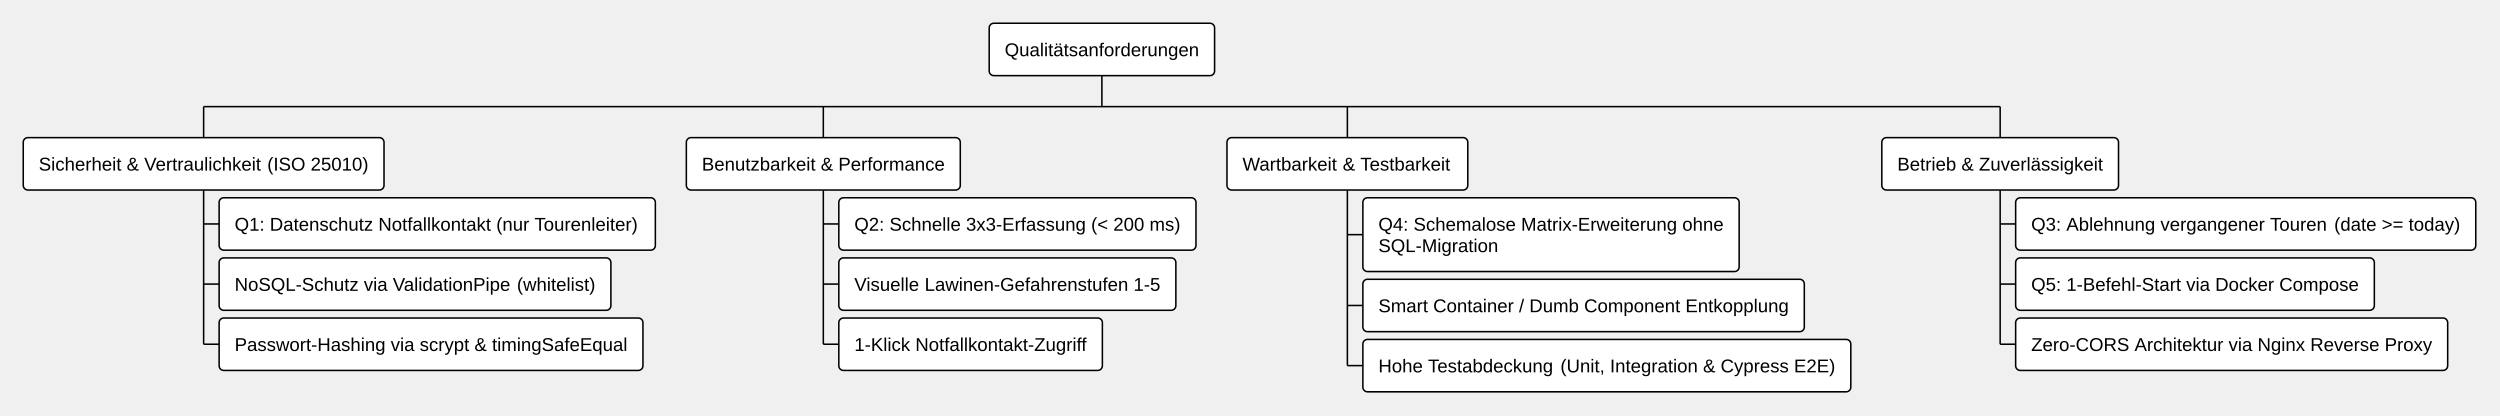
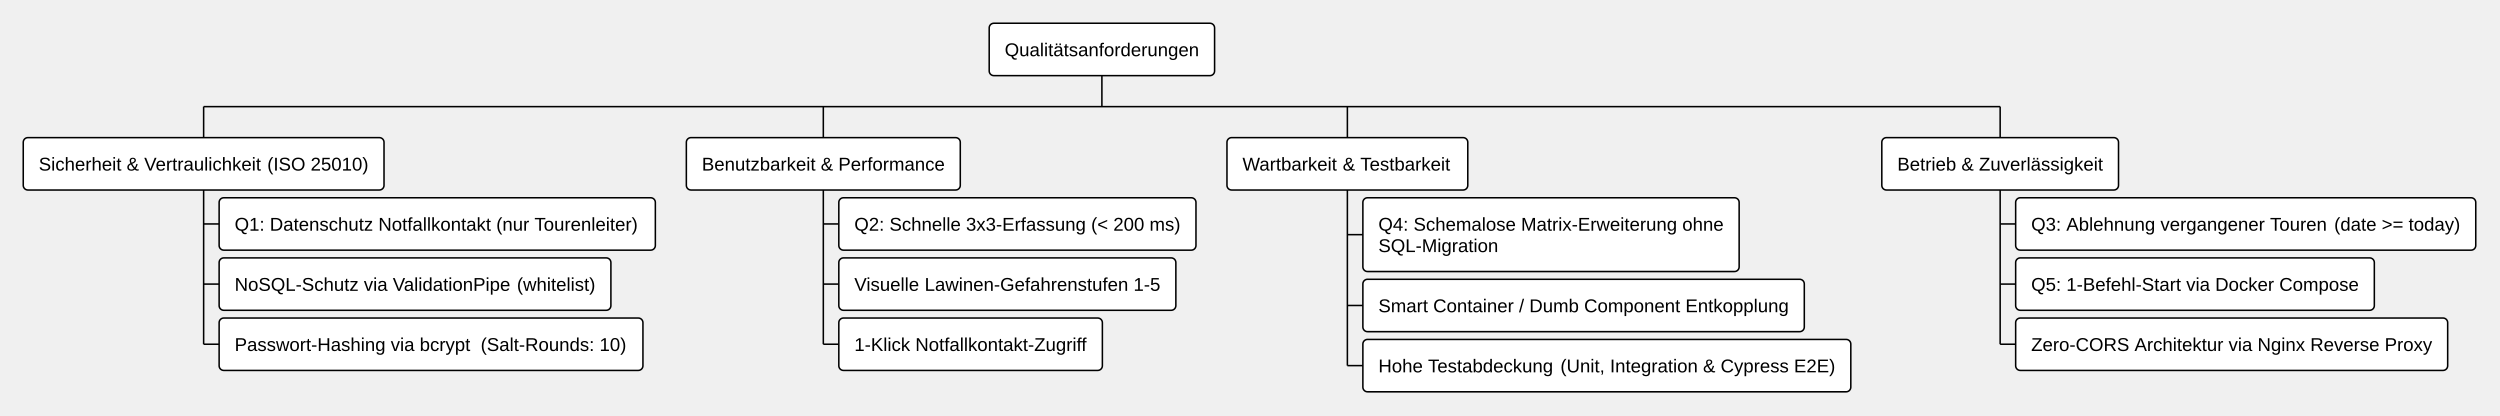
<svg xmlns="http://www.w3.org/2000/svg" contentStyleType="text/css" data-diagram-type="WBS" height="268px" preserveAspectRatio="none" style="width:1613px;height:268px;background:#FFFFFF;" version="1.1" viewBox="0 0 1613 268" width="1613px" zoomAndPan="magnify">
  <defs />
  <g>
    <line style="stroke:#000000;stroke-width:1;" x1="131.383" x2="131.383" y1="68.799" y2="88.799" />
    <rect fill="#FFFFFF" height="33.799" rx="3" ry="3" style="stroke:#000000;stroke-width:1;" width="232.766" x="15" y="88.799" />
    <text fill="#000000" font-family="'Liberation Sans', Arial, sans-serif" font-size="12" lengthAdjust="spacing" textLength="53.361" x="25" y="110.055">Sicherheit</text>
    <text fill="#000000" font-family="'Liberation Sans', Arial, sans-serif" font-size="12" lengthAdjust="spacing" textLength="3.334" x="78.361" y="110.055"> </text>
    <text fill="#000000" font-family="'Liberation Sans', Arial, sans-serif" font-size="12" lengthAdjust="spacing" textLength="8.004" x="81.695" y="110.055">&amp;</text>
    <text fill="#000000" font-family="'Liberation Sans', Arial, sans-serif" font-size="12" lengthAdjust="spacing" textLength="3.334" x="89.699" y="110.055"> </text>
    <text fill="#000000" font-family="'Liberation Sans', Arial, sans-serif" font-size="12" lengthAdjust="spacing" textLength="76.031" x="93.033" y="110.055">Vertraulichkeit</text>
    <text fill="#000000" font-family="'Liberation Sans', Arial, sans-serif" font-size="12" lengthAdjust="spacing" textLength="3.334" x="169.065" y="110.055"> </text>
    <text fill="#000000" font-family="'Liberation Sans', Arial, sans-serif" font-size="12" lengthAdjust="spacing" textLength="24.668" x="172.398" y="110.055">(ISO</text>
    <text fill="#000000" font-family="'Liberation Sans', Arial, sans-serif" font-size="12" lengthAdjust="spacing" textLength="3.334" x="197.066" y="110.055"> </text>
    <text fill="#000000" font-family="'Liberation Sans', Arial, sans-serif" font-size="12" lengthAdjust="spacing" textLength="37.365" x="200.4" y="110.055">25010)</text>
    <line style="stroke:#000000;stroke-width:1;" x1="131.383" x2="141.383" y1="144.497" y2="144.497" />
    <rect fill="#FFFFFF" height="33.799" rx="3" ry="3" style="stroke:#000000;stroke-width:1;" width="281.451" x="141.383" y="127.598" />
    <text fill="#000000" font-family="'Liberation Sans', Arial, sans-serif" font-size="12" lengthAdjust="spacing" textLength="19.342" x="151.383" y="148.853">Q1:</text>
    <text fill="#000000" font-family="'Liberation Sans', Arial, sans-serif" font-size="12" lengthAdjust="spacing" textLength="3.334" x="170.725" y="148.853"> </text>
    <text fill="#000000" font-family="'Liberation Sans', Arial, sans-serif" font-size="12" lengthAdjust="spacing" textLength="66.703" x="174.059" y="148.853">Datenschutz</text>
    <text fill="#000000" font-family="'Liberation Sans', Arial, sans-serif" font-size="12" lengthAdjust="spacing" textLength="3.334" x="240.762" y="148.853"> </text>
    <text fill="#000000" font-family="'Liberation Sans', Arial, sans-serif" font-size="12" lengthAdjust="spacing" textLength="72.703" x="244.096" y="148.853">Notfallkontakt</text>
    <text fill="#000000" font-family="'Liberation Sans', Arial, sans-serif" font-size="12" lengthAdjust="spacing" textLength="3.334" x="316.799" y="148.853"> </text>
    <text fill="#000000" font-family="'Liberation Sans', Arial, sans-serif" font-size="12" lengthAdjust="spacing" textLength="21.34" x="320.133" y="148.853">(nur</text>
    <text fill="#000000" font-family="'Liberation Sans', Arial, sans-serif" font-size="12" lengthAdjust="spacing" textLength="3.334" x="341.473" y="148.853"> </text>
    <text fill="#000000" font-family="'Liberation Sans', Arial, sans-serif" font-size="12" lengthAdjust="spacing" textLength="68.027" x="344.807" y="148.853">Tourenleiter)</text>
    <line style="stroke:#000000;stroke-width:1;" x1="131.383" x2="141.383" y1="183.296" y2="183.296" />
    <rect fill="#FFFFFF" height="33.799" rx="3" ry="3" style="stroke:#000000;stroke-width:1;" width="252.769" x="141.383" y="166.397" />
    <text fill="#000000" font-family="'Liberation Sans', Arial, sans-serif" font-size="12" lengthAdjust="spacing" textLength="80.033" x="151.383" y="187.652">NoSQL-Schutz</text>
    <text fill="#000000" font-family="'Liberation Sans', Arial, sans-serif" font-size="12" lengthAdjust="spacing" textLength="3.334" x="231.416" y="187.652"> </text>
    <text fill="#000000" font-family="'Liberation Sans', Arial, sans-serif" font-size="12" lengthAdjust="spacing" textLength="15.34" x="234.75" y="187.652">via</text>
    <text fill="#000000" font-family="'Liberation Sans', Arial, sans-serif" font-size="12" lengthAdjust="spacing" textLength="3.334" x="250.09" y="187.652"> </text>
    <text fill="#000000" font-family="'Liberation Sans', Arial, sans-serif" font-size="12" lengthAdjust="spacing" textLength="76.723" x="253.424" y="187.652">ValidationPipe</text>
    <text fill="#000000" font-family="'Liberation Sans', Arial, sans-serif" font-size="12" lengthAdjust="spacing" textLength="3.334" x="330.147" y="187.652"> </text>
    <text fill="#000000" font-family="'Liberation Sans', Arial, sans-serif" font-size="12" lengthAdjust="spacing" textLength="50.672" x="333.481" y="187.652">(whitelist)</text>
    <line style="stroke:#000000;stroke-width:1;" x1="131.383" x2="141.383" y1="222.095" y2="222.095" />
    <rect fill="#FFFFFF" height="33.799" rx="3" ry="3" style="stroke:#000000;stroke-width:1;" width="273.441" x="141.383" y="205.195" />
    <text fill="#000000" font-family="'Liberation Sans', Arial, sans-serif" font-size="12" lengthAdjust="spacing" textLength="97.371" x="151.383" y="226.451">Passwort-Hashing</text>
    <text fill="#000000" font-family="'Liberation Sans', Arial, sans-serif" font-size="12" lengthAdjust="spacing" textLength="3.334" x="248.754" y="226.451"> </text>
    <text fill="#000000" font-family="'Liberation Sans', Arial, sans-serif" font-size="12" lengthAdjust="spacing" textLength="15.34" x="252.088" y="226.451">via</text>
    <text fill="#000000" font-family="'Liberation Sans', Arial, sans-serif" font-size="12" lengthAdjust="spacing" textLength="3.334" x="267.428" y="226.451"> </text>
-     <text fill="#000000" font-family="'Liberation Sans', Arial, sans-serif" font-size="12" lengthAdjust="spacing" textLength="32.004" x="270.762" y="226.451">scrypt</text>
-     <text fill="#000000" font-family="'Liberation Sans', Arial, sans-serif" font-size="12" lengthAdjust="spacing" textLength="3.334" x="302.766" y="226.451"> </text>
-     <text fill="#000000" font-family="'Liberation Sans', Arial, sans-serif" font-size="12" lengthAdjust="spacing" textLength="8.004" x="306.1" y="226.451">&amp;</text>
-     <text fill="#000000" font-family="'Liberation Sans', Arial, sans-serif" font-size="12" lengthAdjust="spacing" textLength="3.334" x="314.103" y="226.451"> </text>
-     <text fill="#000000" font-family="'Liberation Sans', Arial, sans-serif" font-size="12" lengthAdjust="spacing" textLength="87.387" x="317.438" y="226.451">timingSafeEqual</text>
+     <text fill="#000000" font-family="'Liberation Sans', Arial, sans-serif" font-size="12" lengthAdjust="spacing" textLength="36" x="270.762" y="226.451">bcrypt</text>
+     <text fill="#000000" font-family="'Liberation Sans', Arial, sans-serif" font-size="12" lengthAdjust="spacing" textLength="3.334" x="306.762" y="226.451"> </text>
+     <text fill="#000000" font-family="'Liberation Sans', Arial, sans-serif" font-size="12" lengthAdjust="spacing" textLength="95" x="310.096" y="226.451">(Salt-Rounds: 10)</text>
    <line style="stroke:#000000;stroke-width:1;" x1="131.383" x2="131.383" y1="122.598" y2="222.095" />
    <line style="stroke:#000000;stroke-width:1;" x1="531.206" x2="531.206" y1="68.799" y2="88.799" />
    <rect fill="#FFFFFF" height="33.799" rx="3" ry="3" style="stroke:#000000;stroke-width:1;" width="176.744" x="442.834" y="88.799" />
    <text fill="#000000" font-family="'Liberation Sans', Arial, sans-serif" font-size="12" lengthAdjust="spacing" textLength="73.377" x="452.834" y="110.055">Benutzbarkeit</text>
    <text fill="#000000" font-family="'Liberation Sans', Arial, sans-serif" font-size="12" lengthAdjust="spacing" textLength="3.334" x="526.211" y="110.055"> </text>
    <text fill="#000000" font-family="'Liberation Sans', Arial, sans-serif" font-size="12" lengthAdjust="spacing" textLength="8.004" x="529.545" y="110.055">&amp;</text>
    <text fill="#000000" font-family="'Liberation Sans', Arial, sans-serif" font-size="12" lengthAdjust="spacing" textLength="3.334" x="537.549" y="110.055"> </text>
    <text fill="#000000" font-family="'Liberation Sans', Arial, sans-serif" font-size="12" lengthAdjust="spacing" textLength="68.695" x="540.883" y="110.055">Performance</text>
    <line style="stroke:#000000;stroke-width:1;" x1="531.206" x2="541.206" y1="144.497" y2="144.497" />
    <rect fill="#FFFFFF" height="33.799" rx="3" ry="3" style="stroke:#000000;stroke-width:1;" width="230.434" x="541.206" y="127.598" />
    <text fill="#000000" font-family="'Liberation Sans', Arial, sans-serif" font-size="12" lengthAdjust="spacing" textLength="19.342" x="551.206" y="148.853">Q2:</text>
    <text fill="#000000" font-family="'Liberation Sans', Arial, sans-serif" font-size="12" lengthAdjust="spacing" textLength="3.334" x="570.548" y="148.853"> </text>
    <text fill="#000000" font-family="'Liberation Sans', Arial, sans-serif" font-size="12" lengthAdjust="spacing" textLength="46.031" x="573.882" y="148.853">Schnelle</text>
    <text fill="#000000" font-family="'Liberation Sans', Arial, sans-serif" font-size="12" lengthAdjust="spacing" textLength="3.334" x="619.913" y="148.853"> </text>
    <text fill="#000000" font-family="'Liberation Sans', Arial, sans-serif" font-size="12" lengthAdjust="spacing" textLength="77.373" x="623.247" y="148.853">3x3-Erfassung</text>
    <text fill="#000000" font-family="'Liberation Sans', Arial, sans-serif" font-size="12" lengthAdjust="spacing" textLength="3.334" x="700.62" y="148.853"> </text>
    <text fill="#000000" font-family="'Liberation Sans', Arial, sans-serif" font-size="12" lengthAdjust="spacing" textLength="11.004" x="703.954" y="148.853">(&lt;</text>
    <text fill="#000000" font-family="'Liberation Sans', Arial, sans-serif" font-size="12" lengthAdjust="spacing" textLength="3.334" x="714.958" y="148.853"> </text>
    <text fill="#000000" font-family="'Liberation Sans', Arial, sans-serif" font-size="12" lengthAdjust="spacing" textLength="20.021" x="718.292" y="148.853">200</text>
    <text fill="#000000" font-family="'Liberation Sans', Arial, sans-serif" font-size="12" lengthAdjust="spacing" textLength="3.334" x="738.313" y="148.853"> </text>
    <text fill="#000000" font-family="'Liberation Sans', Arial, sans-serif" font-size="12" lengthAdjust="spacing" textLength="19.992" x="741.648" y="148.853">ms)</text>
    <line style="stroke:#000000;stroke-width:1;" x1="531.206" x2="541.206" y1="183.296" y2="183.296" />
    <rect fill="#FFFFFF" height="33.799" rx="3" ry="3" style="stroke:#000000;stroke-width:1;" width="217.455" x="541.206" y="166.397" />
    <text fill="#000000" font-family="'Liberation Sans', Arial, sans-serif" font-size="12" lengthAdjust="spacing" textLength="42.023" x="551.206" y="187.652">Visuelle</text>
    <text fill="#000000" font-family="'Liberation Sans', Arial, sans-serif" font-size="12" lengthAdjust="spacing" textLength="3.334" x="593.23" y="187.652"> </text>
    <text fill="#000000" font-family="'Liberation Sans', Arial, sans-serif" font-size="12" lengthAdjust="spacing" textLength="131.42" x="596.563" y="187.652">Lawinen-Gefahrenstufen</text>
    <text fill="#000000" font-family="'Liberation Sans', Arial, sans-serif" font-size="12" lengthAdjust="spacing" textLength="3.334" x="727.983" y="187.652"> </text>
    <text fill="#000000" font-family="'Liberation Sans', Arial, sans-serif" font-size="12" lengthAdjust="spacing" textLength="17.344" x="731.317" y="187.652">1-5</text>
    <line style="stroke:#000000;stroke-width:1;" x1="531.206" x2="541.206" y1="222.095" y2="222.095" />
    <rect fill="#FFFFFF" height="33.799" rx="3" ry="3" style="stroke:#000000;stroke-width:1;" width="170.047" x="541.206" y="205.195" />
    <text fill="#000000" font-family="'Liberation Sans', Arial, sans-serif" font-size="12" lengthAdjust="spacing" textLength="36.006" x="551.206" y="226.451">1-Klick</text>
    <text fill="#000000" font-family="'Liberation Sans', Arial, sans-serif" font-size="12" lengthAdjust="spacing" textLength="3.334" x="587.212" y="226.451"> </text>
    <text fill="#000000" font-family="'Liberation Sans', Arial, sans-serif" font-size="12" lengthAdjust="spacing" textLength="110.707" x="590.546" y="226.451">Notfallkontakt-Zugriff</text>
    <line style="stroke:#000000;stroke-width:1;" x1="531.206" x2="531.206" y1="122.598" y2="222.095" />
    <line style="stroke:#000000;stroke-width:1;" x1="869.327" x2="869.327" y1="68.799" y2="88.799" />
    <rect fill="#FFFFFF" height="33.799" rx="3" ry="3" style="stroke:#000000;stroke-width:1;" width="155.375" x="791.64" y="88.799" />
    <text fill="#000000" font-family="'Liberation Sans', Arial, sans-serif" font-size="12" lengthAdjust="spacing" textLength="61.348" x="801.64" y="110.055">Wartbarkeit</text>
    <text fill="#000000" font-family="'Liberation Sans', Arial, sans-serif" font-size="12" lengthAdjust="spacing" textLength="3.334" x="862.987" y="110.055"> </text>
    <text fill="#000000" font-family="'Liberation Sans', Arial, sans-serif" font-size="12" lengthAdjust="spacing" textLength="8.004" x="866.321" y="110.055">&amp;</text>
    <text fill="#000000" font-family="'Liberation Sans', Arial, sans-serif" font-size="12" lengthAdjust="spacing" textLength="3.334" x="874.325" y="110.055"> </text>
    <text fill="#000000" font-family="'Liberation Sans', Arial, sans-serif" font-size="12" lengthAdjust="spacing" textLength="59.355" x="877.659" y="110.055">Testbarkeit</text>
    <line style="stroke:#000000;stroke-width:1;" x1="869.327" x2="879.327" y1="151.397" y2="151.397" />
    <rect fill="#FFFFFF" height="47.598" rx="3" ry="3" style="stroke:#000000;stroke-width:1;" width="242.768" x="879.327" y="127.598" />
    <text fill="#000000" font-family="'Liberation Sans', Arial, sans-serif" font-size="12" lengthAdjust="spacing" textLength="19.342" x="889.327" y="148.853">Q4:</text>
    <text fill="#000000" font-family="'Liberation Sans', Arial, sans-serif" font-size="12" lengthAdjust="spacing" textLength="3.334" x="908.669" y="148.853"> </text>
    <text fill="#000000" font-family="'Liberation Sans', Arial, sans-serif" font-size="12" lengthAdjust="spacing" textLength="66.035" x="912.003" y="148.853">Schemalose</text>
    <text fill="#000000" font-family="'Liberation Sans', Arial, sans-serif" font-size="12" lengthAdjust="spacing" textLength="3.334" x="978.038" y="148.853"> </text>
    <text fill="#000000" font-family="'Liberation Sans', Arial, sans-serif" font-size="12" lengthAdjust="spacing" textLength="100.693" x="981.372" y="148.853">Matrix-Erweiterung</text>
    <text fill="#000000" font-family="'Liberation Sans', Arial, sans-serif" font-size="12" lengthAdjust="spacing" textLength="3.334" x="1082.065" y="148.853"> </text>
    <text fill="#000000" font-family="'Liberation Sans', Arial, sans-serif" font-size="12" lengthAdjust="spacing" textLength="26.695" x="1085.399" y="148.853">ohne</text>
    <text fill="#000000" font-family="'Liberation Sans', Arial, sans-serif" font-size="12" lengthAdjust="spacing" textLength="77.361" x="889.327" y="162.652">SQL-Migration</text>
    <line style="stroke:#000000;stroke-width:1;" x1="869.327" x2="879.327" y1="197.095" y2="197.095" />
    <rect fill="#FFFFFF" height="33.799" rx="3" ry="3" style="stroke:#000000;stroke-width:1;" width="284.809" x="879.327" y="180.195" />
    <text fill="#000000" font-family="'Liberation Sans', Arial, sans-serif" font-size="12" lengthAdjust="spacing" textLength="32.004" x="889.327" y="201.451">Smart</text>
    <text fill="#000000" font-family="'Liberation Sans', Arial, sans-serif" font-size="12" lengthAdjust="spacing" textLength="3.334" x="921.331" y="201.451"> </text>
    <text fill="#000000" font-family="'Liberation Sans', Arial, sans-serif" font-size="12" lengthAdjust="spacing" textLength="52.031" x="924.665" y="201.451">Container</text>
    <text fill="#000000" font-family="'Liberation Sans', Arial, sans-serif" font-size="12" lengthAdjust="spacing" textLength="3.334" x="976.696" y="201.451"> </text>
    <text fill="#000000" font-family="'Liberation Sans', Arial, sans-serif" font-size="12" lengthAdjust="spacing" textLength="3.334" x="980.03" y="201.451">/</text>
    <text fill="#000000" font-family="'Liberation Sans', Arial, sans-serif" font-size="12" lengthAdjust="spacing" textLength="3.334" x="983.364" y="201.451"> </text>
    <text fill="#000000" font-family="'Liberation Sans', Arial, sans-serif" font-size="12" lengthAdjust="spacing" textLength="32.01" x="986.698" y="201.451">Dumb</text>
    <text fill="#000000" font-family="'Liberation Sans', Arial, sans-serif" font-size="12" lengthAdjust="spacing" textLength="3.334" x="1018.708" y="201.451"> </text>
    <text fill="#000000" font-family="'Liberation Sans', Arial, sans-serif" font-size="12" lengthAdjust="spacing" textLength="62.039" x="1022.042" y="201.451">Component</text>
    <text fill="#000000" font-family="'Liberation Sans', Arial, sans-serif" font-size="12" lengthAdjust="spacing" textLength="3.334" x="1084.081" y="201.451"> </text>
    <text fill="#000000" font-family="'Liberation Sans', Arial, sans-serif" font-size="12" lengthAdjust="spacing" textLength="66.721" x="1087.415" y="201.451">Entkopplung</text>
    <line style="stroke:#000000;stroke-width:1;" x1="869.327" x2="879.327" y1="235.894" y2="235.894" />
    <rect fill="#FFFFFF" height="33.799" rx="3" ry="3" style="stroke:#000000;stroke-width:1;" width="314.815" x="879.327" y="218.994" />
    <text fill="#000000" font-family="'Liberation Sans', Arial, sans-serif" font-size="12" lengthAdjust="spacing" textLength="28.688" x="889.327" y="240.25">Hohe</text>
    <text fill="#000000" font-family="'Liberation Sans', Arial, sans-serif" font-size="12" lengthAdjust="spacing" textLength="3.334" x="918.015" y="240.25"> </text>
    <text fill="#000000" font-family="'Liberation Sans', Arial, sans-serif" font-size="12" lengthAdjust="spacing" textLength="82.055" x="921.349" y="240.25">Testabdeckung</text>
    <text fill="#000000" font-family="'Liberation Sans', Arial, sans-serif" font-size="12" lengthAdjust="spacing" textLength="3.334" x="1003.403" y="240.25"> </text>
    <text fill="#000000" font-family="'Liberation Sans', Arial, sans-serif" font-size="12" lengthAdjust="spacing" textLength="28.67" x="1006.737" y="240.25">(Unit,</text>
    <text fill="#000000" font-family="'Liberation Sans', Arial, sans-serif" font-size="12" lengthAdjust="spacing" textLength="3.334" x="1035.407" y="240.25"> </text>
    <text fill="#000000" font-family="'Liberation Sans', Arial, sans-serif" font-size="12" lengthAdjust="spacing" textLength="56.707" x="1038.741" y="240.25">Integration</text>
    <text fill="#000000" font-family="'Liberation Sans', Arial, sans-serif" font-size="12" lengthAdjust="spacing" textLength="3.334" x="1095.448" y="240.25"> </text>
    <text fill="#000000" font-family="'Liberation Sans', Arial, sans-serif" font-size="12" lengthAdjust="spacing" textLength="8.004" x="1098.782" y="240.25">&amp;</text>
    <text fill="#000000" font-family="'Liberation Sans', Arial, sans-serif" font-size="12" lengthAdjust="spacing" textLength="3.334" x="1106.786" y="240.25"> </text>
    <text fill="#000000" font-family="'Liberation Sans', Arial, sans-serif" font-size="12" lengthAdjust="spacing" textLength="44.01" x="1110.12" y="240.25">Cypress</text>
    <text fill="#000000" font-family="'Liberation Sans', Arial, sans-serif" font-size="12" lengthAdjust="spacing" textLength="3.334" x="1154.13" y="240.25"> </text>
    <text fill="#000000" font-family="'Liberation Sans', Arial, sans-serif" font-size="12" lengthAdjust="spacing" textLength="26.678" x="1157.464" y="240.25">E2E)</text>
    <line style="stroke:#000000;stroke-width:1;" x1="869.327" x2="869.327" y1="122.598" y2="235.894" />
    <line style="stroke:#000000;stroke-width:1;" x1="1290.502" x2="1290.502" y1="68.799" y2="88.799" />
    <rect fill="#FFFFFF" height="33.799" rx="3" ry="3" style="stroke:#000000;stroke-width:1;" width="152.721" x="1214.142" y="88.799" />
    <text fill="#000000" font-family="'Liberation Sans', Arial, sans-serif" font-size="12" lengthAdjust="spacing" textLength="38.022" x="1224.142" y="110.055">Betrieb</text>
    <text fill="#000000" font-family="'Liberation Sans', Arial, sans-serif" font-size="12" lengthAdjust="spacing" textLength="3.334" x="1262.163" y="110.055"> </text>
    <text fill="#000000" font-family="'Liberation Sans', Arial, sans-serif" font-size="12" lengthAdjust="spacing" textLength="8.004" x="1265.497" y="110.055">&amp;</text>
    <text fill="#000000" font-family="'Liberation Sans', Arial, sans-serif" font-size="12" lengthAdjust="spacing" textLength="3.334" x="1273.501" y="110.055"> </text>
    <text fill="#000000" font-family="'Liberation Sans', Arial, sans-serif" font-size="12" lengthAdjust="spacing" textLength="80.027" x="1276.835" y="110.055">Zuverlässigkeit</text>
    <line style="stroke:#000000;stroke-width:1;" x1="1290.502" x2="1300.502" y1="144.497" y2="144.497" />
    <rect fill="#FFFFFF" height="33.799" rx="3" ry="3" style="stroke:#000000;stroke-width:1;" width="296.856" x="1300.502" y="127.598" />
    <text fill="#000000" font-family="'Liberation Sans', Arial, sans-serif" font-size="12" lengthAdjust="spacing" textLength="19.342" x="1310.502" y="148.853">Q3:</text>
    <text fill="#000000" font-family="'Liberation Sans', Arial, sans-serif" font-size="12" lengthAdjust="spacing" textLength="3.334" x="1329.844" y="148.853"> </text>
    <text fill="#000000" font-family="'Liberation Sans', Arial, sans-serif" font-size="12" lengthAdjust="spacing" textLength="57.387" x="1333.178" y="148.853">Ablehnung</text>
    <text fill="#000000" font-family="'Liberation Sans', Arial, sans-serif" font-size="12" lengthAdjust="spacing" textLength="3.334" x="1390.564" y="148.853"> </text>
    <text fill="#000000" font-family="'Liberation Sans', Arial, sans-serif" font-size="12" lengthAdjust="spacing" textLength="67.383" x="1393.898" y="148.853">vergangener</text>
    <text fill="#000000" font-family="'Liberation Sans', Arial, sans-serif" font-size="12" lengthAdjust="spacing" textLength="3.334" x="1461.281" y="148.853"> </text>
    <text fill="#000000" font-family="'Liberation Sans', Arial, sans-serif" font-size="12" lengthAdjust="spacing" textLength="38.022" x="1464.615" y="148.853">Touren</text>
    <text fill="#000000" font-family="'Liberation Sans', Arial, sans-serif" font-size="12" lengthAdjust="spacing" textLength="3.334" x="1502.637" y="148.853"> </text>
    <text fill="#000000" font-family="'Liberation Sans', Arial, sans-serif" font-size="12" lengthAdjust="spacing" textLength="27.352" x="1505.971" y="148.853">(date</text>
    <text fill="#000000" font-family="'Liberation Sans', Arial, sans-serif" font-size="12" lengthAdjust="spacing" textLength="3.334" x="1533.322" y="148.853"> </text>
    <text fill="#000000" font-family="'Liberation Sans', Arial, sans-serif" font-size="12" lengthAdjust="spacing" textLength="14.016" x="1536.656" y="148.853">&gt;=</text>
    <text fill="#000000" font-family="'Liberation Sans', Arial, sans-serif" font-size="12" lengthAdjust="spacing" textLength="3.334" x="1550.672" y="148.853"> </text>
    <text fill="#000000" font-family="'Liberation Sans', Arial, sans-serif" font-size="12" lengthAdjust="spacing" textLength="33.352" x="1554.006" y="148.853">today)</text>
    <line style="stroke:#000000;stroke-width:1;" x1="1290.502" x2="1300.502" y1="183.296" y2="183.296" />
    <rect fill="#FFFFFF" height="33.799" rx="3" ry="3" style="stroke:#000000;stroke-width:1;" width="231.418" x="1300.502" y="166.397" />
    <text fill="#000000" font-family="'Liberation Sans', Arial, sans-serif" font-size="12" lengthAdjust="spacing" textLength="19.342" x="1310.502" y="187.652">Q5:</text>
    <text fill="#000000" font-family="'Liberation Sans', Arial, sans-serif" font-size="12" lengthAdjust="spacing" textLength="3.334" x="1329.844" y="187.652"> </text>
    <text fill="#000000" font-family="'Liberation Sans', Arial, sans-serif" font-size="12" lengthAdjust="spacing" textLength="74.033" x="1333.178" y="187.652">1-Befehl-Start</text>
    <text fill="#000000" font-family="'Liberation Sans', Arial, sans-serif" font-size="12" lengthAdjust="spacing" textLength="3.334" x="1407.211" y="187.652"> </text>
    <text fill="#000000" font-family="'Liberation Sans', Arial, sans-serif" font-size="12" lengthAdjust="spacing" textLength="15.34" x="1410.545" y="187.652">via</text>
    <text fill="#000000" font-family="'Liberation Sans', Arial, sans-serif" font-size="12" lengthAdjust="spacing" textLength="3.334" x="1425.885" y="187.652"> </text>
    <text fill="#000000" font-family="'Liberation Sans', Arial, sans-serif" font-size="12" lengthAdjust="spacing" textLength="38.01" x="1429.219" y="187.652">Docker</text>
    <text fill="#000000" font-family="'Liberation Sans', Arial, sans-serif" font-size="12" lengthAdjust="spacing" textLength="3.334" x="1467.228" y="187.652"> </text>
    <text fill="#000000" font-family="'Liberation Sans', Arial, sans-serif" font-size="12" lengthAdjust="spacing" textLength="51.357" x="1470.562" y="187.652">Compose</text>
    <line style="stroke:#000000;stroke-width:1;" x1="1290.502" x2="1300.502" y1="222.095" y2="222.095" />
    <rect fill="#FFFFFF" height="33.799" rx="3" ry="3" style="stroke:#000000;stroke-width:1;" width="278.738" x="1300.502" y="205.195" />
    <text fill="#000000" font-family="'Liberation Sans', Arial, sans-serif" font-size="12" lengthAdjust="spacing" textLength="63.34" x="1310.502" y="226.451">Zero-CORS</text>
    <text fill="#000000" font-family="'Liberation Sans', Arial, sans-serif" font-size="12" lengthAdjust="spacing" textLength="3.334" x="1373.842" y="226.451"> </text>
    <text fill="#000000" font-family="'Liberation Sans', Arial, sans-serif" font-size="12" lengthAdjust="spacing" textLength="57.352" x="1377.176" y="226.451">Architektur</text>
    <text fill="#000000" font-family="'Liberation Sans', Arial, sans-serif" font-size="12" lengthAdjust="spacing" textLength="3.334" x="1434.527" y="226.451"> </text>
    <text fill="#000000" font-family="'Liberation Sans', Arial, sans-serif" font-size="12" lengthAdjust="spacing" textLength="15.34" x="1437.861" y="226.451">via</text>
    <text fill="#000000" font-family="'Liberation Sans', Arial, sans-serif" font-size="12" lengthAdjust="spacing" textLength="3.334" x="1453.201" y="226.451"> </text>
    <text fill="#000000" font-family="'Liberation Sans', Arial, sans-serif" font-size="12" lengthAdjust="spacing" textLength="30.68" x="1456.535" y="226.451">Nginx</text>
    <text fill="#000000" font-family="'Liberation Sans', Arial, sans-serif" font-size="12" lengthAdjust="spacing" textLength="3.334" x="1487.215" y="226.451"> </text>
    <text fill="#000000" font-family="'Liberation Sans', Arial, sans-serif" font-size="12" lengthAdjust="spacing" textLength="44.684" x="1490.549" y="226.451">Reverse</text>
    <text fill="#000000" font-family="'Liberation Sans', Arial, sans-serif" font-size="12" lengthAdjust="spacing" textLength="3.334" x="1535.232" y="226.451"> </text>
    <text fill="#000000" font-family="'Liberation Sans', Arial, sans-serif" font-size="12" lengthAdjust="spacing" textLength="30.674" x="1538.566" y="226.451">Proxy</text>
    <line style="stroke:#000000;stroke-width:1;" x1="1290.502" x2="1290.502" y1="122.598" y2="222.095" />
    <line style="stroke:#000000;stroke-width:1;" x1="131.383" x2="1290.502" y1="68.799" y2="68.799" />
    <rect fill="#FFFFFF" height="33.799" rx="3" ry="3" style="stroke:#000000;stroke-width:1;" width="145.42" x="638.232" y="15" />
    <text fill="#000000" font-family="'Liberation Sans', Arial, sans-serif" font-size="12" lengthAdjust="spacing" textLength="125.42" x="648.232" y="36.256">Qualitätsanforderungen</text>
    <line style="stroke:#000000;stroke-width:1;" x1="710.942" x2="710.942" y1="48.799" y2="68.799" />
  </g>
</svg>
